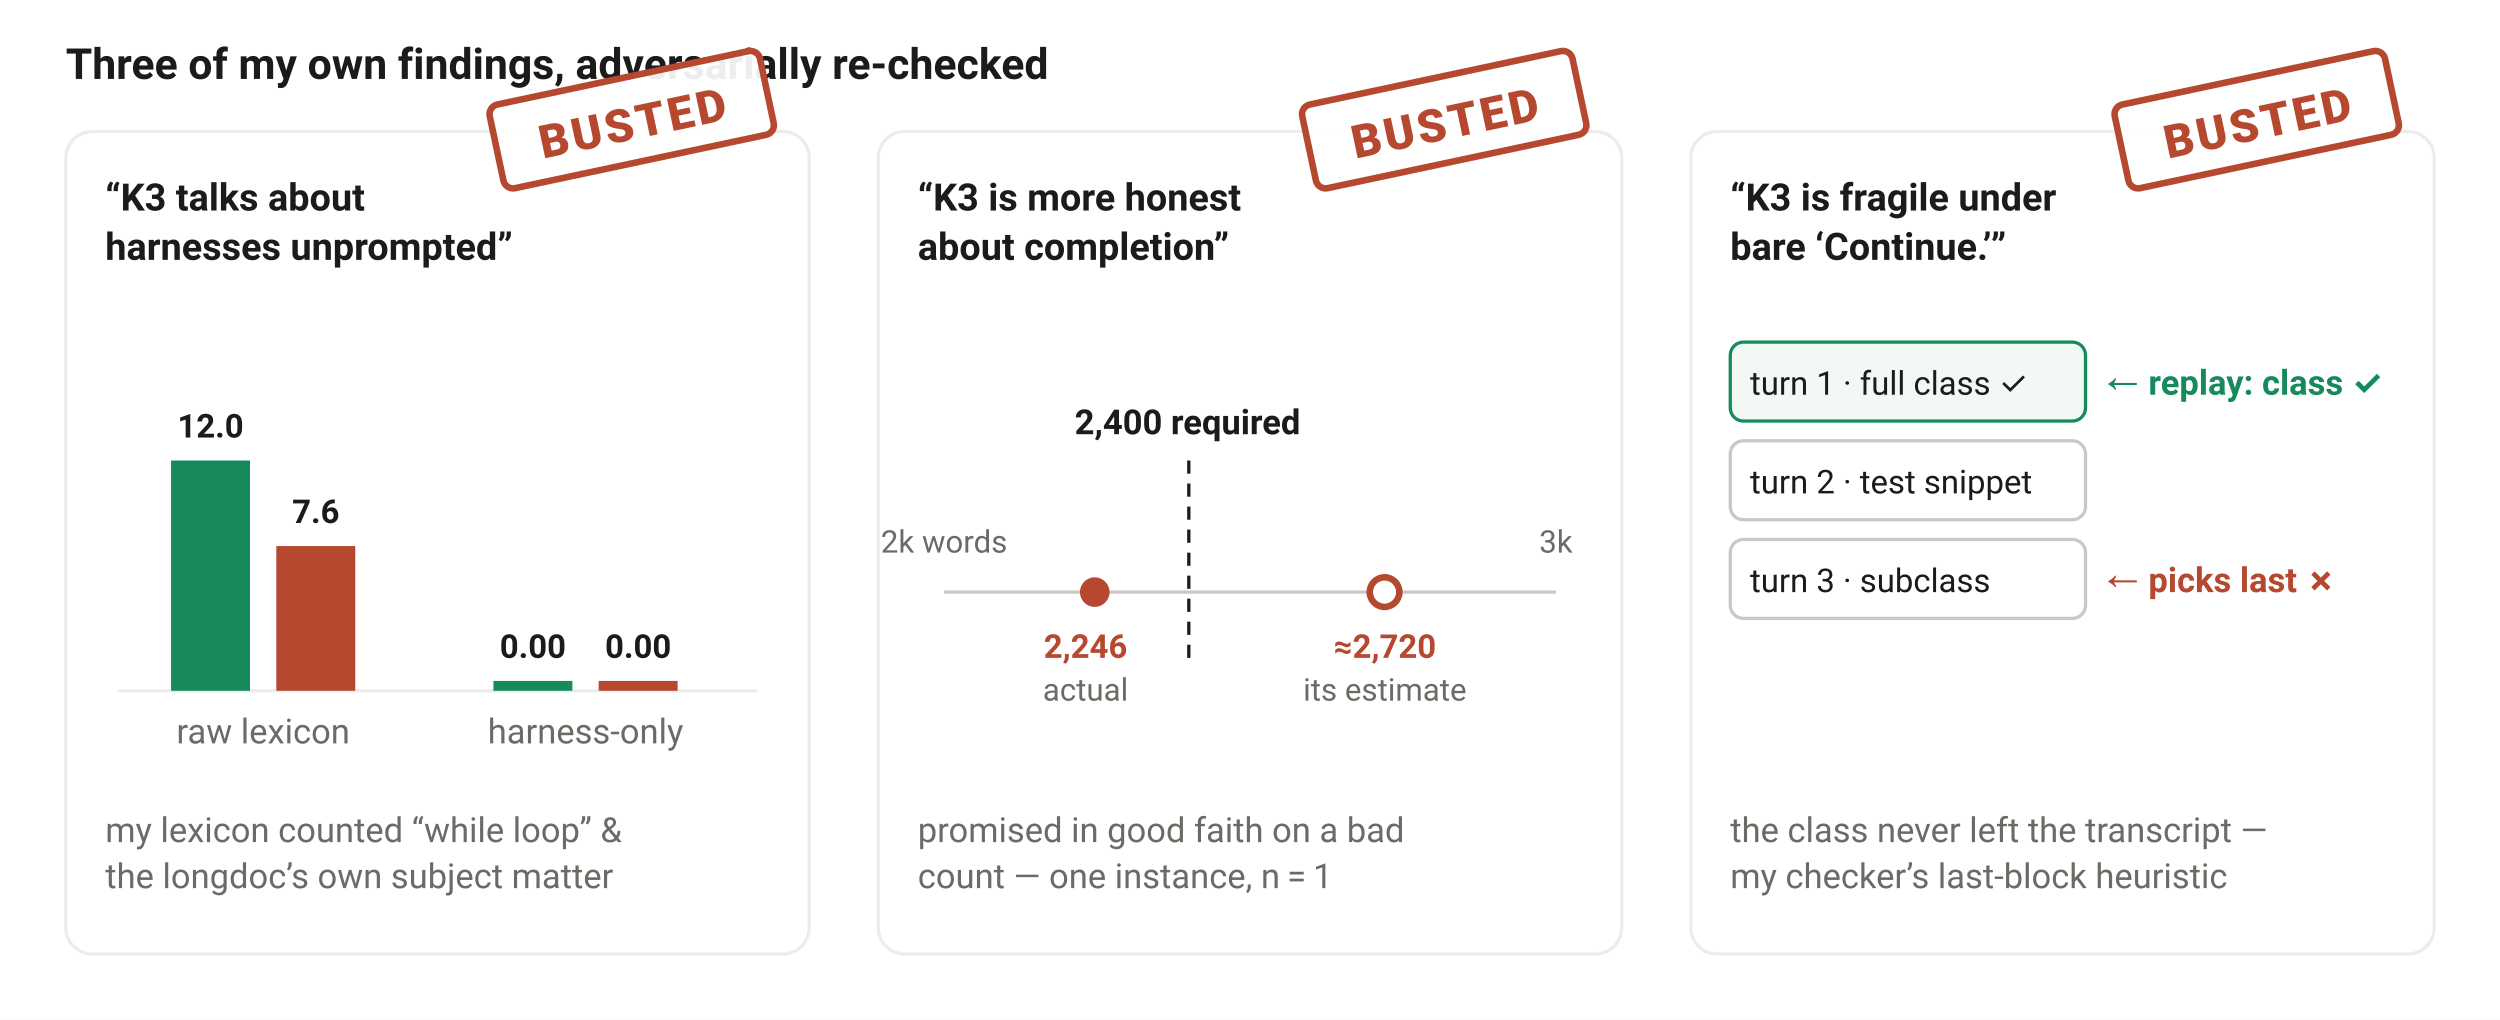
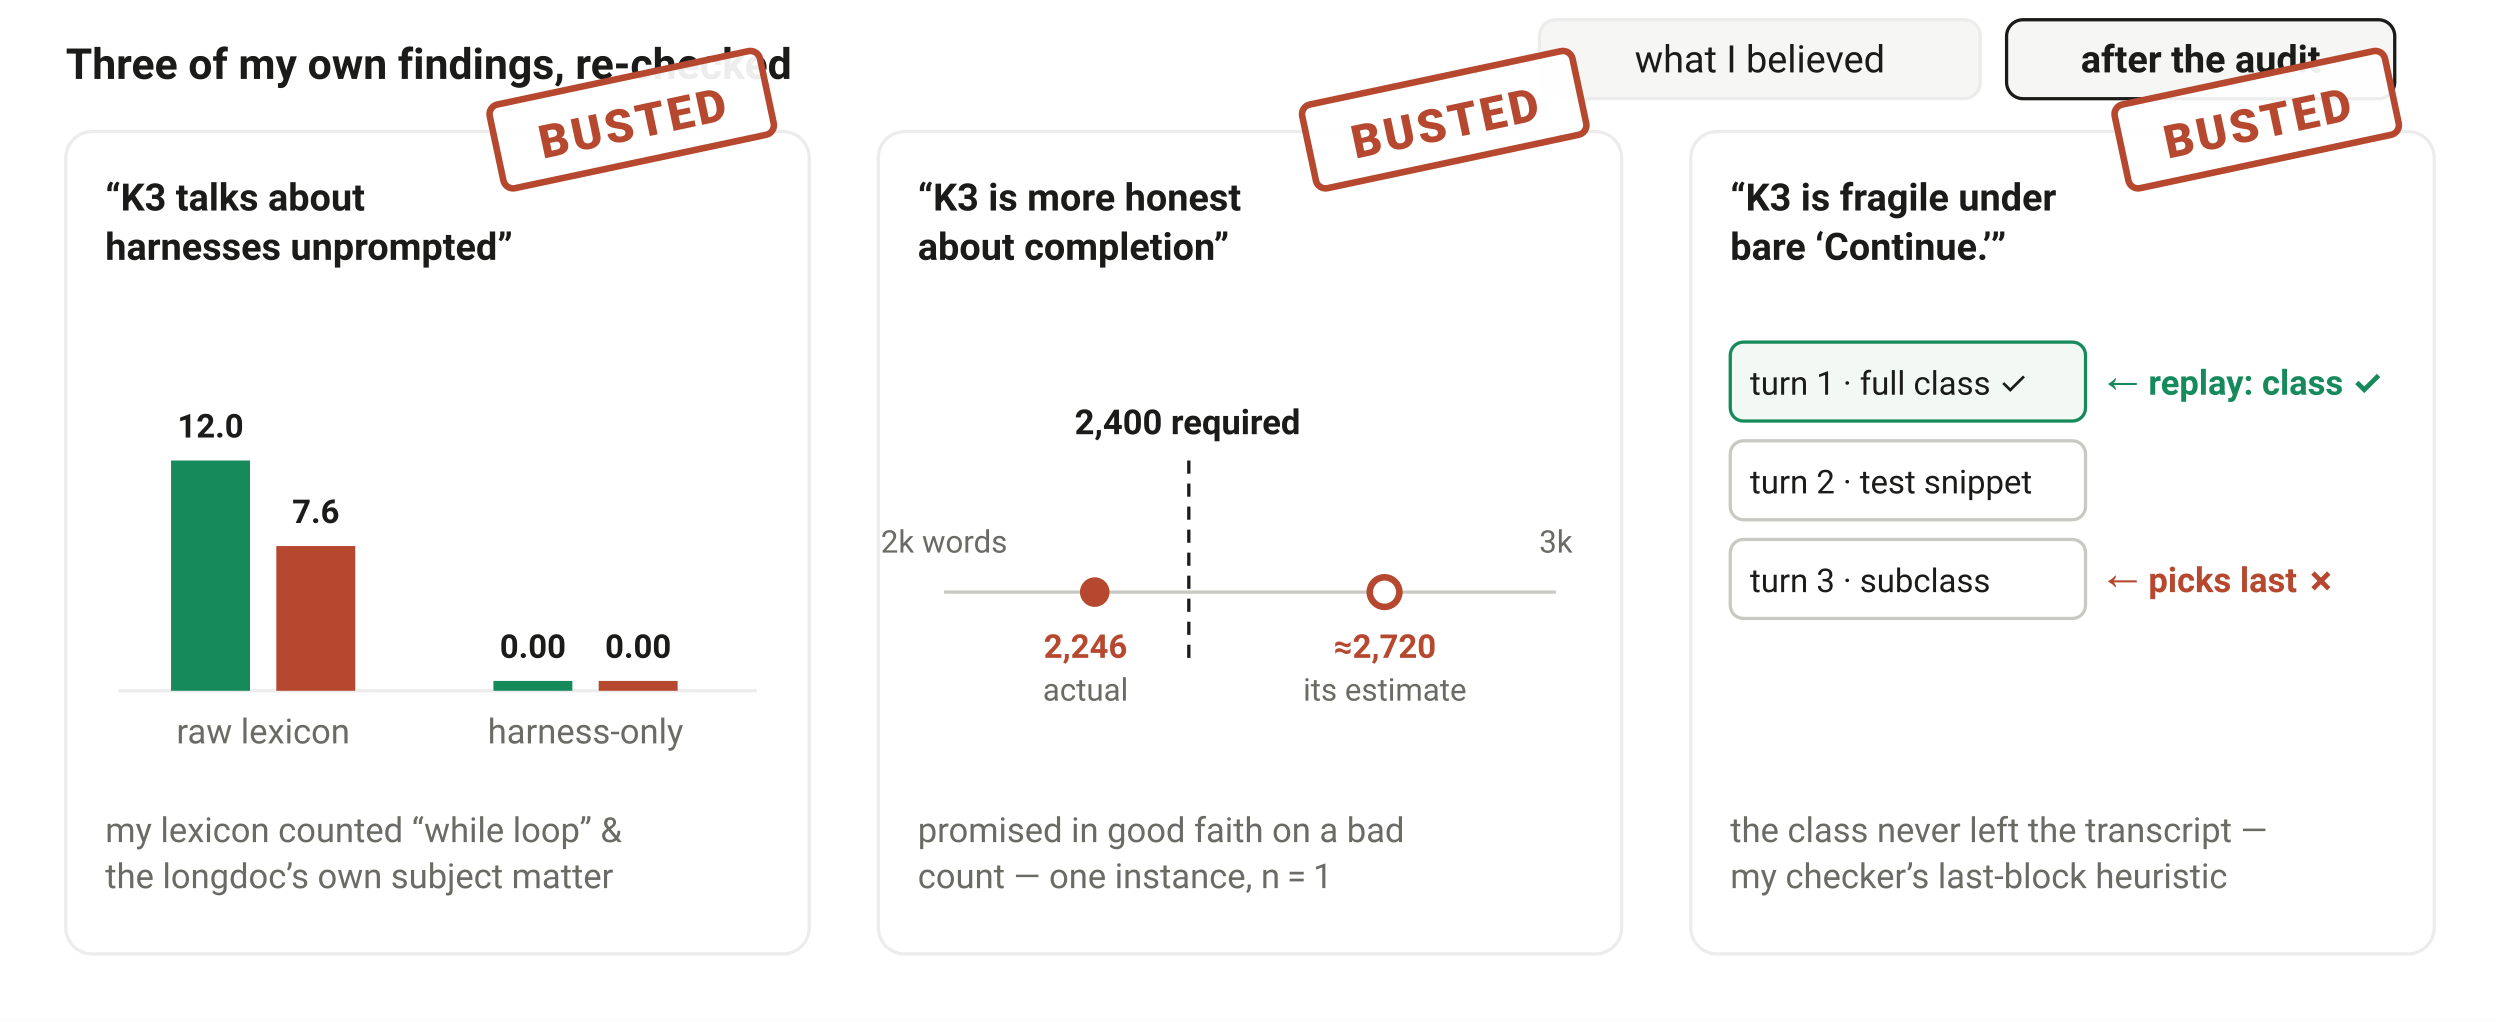
- <svg xmlns="http://www.w3.org/2000/svg" width="760" height="310" viewBox="0 0 760 310" font-family="-apple-system,BlinkMacSystemFont,Segoe UI,Roboto,Helvetica,Arial,sans-serif" role="img" aria-label="Three original findings stamped BUSTED. One: 'K3 talks about harnesses unprompted' — raw lexicon densities of 12.0 vs 7.6 per 1k reasoning tokens drop to 0.00 vs 0.00 once programming vocabulary and the longdoc's own subject are removed. Two: 'K3 is more honest about completion' — K2.6 estimated its document at about 2,720 words, above the 2,400 requirement, but the actual count was 2,246; a good-faith miscount, one instance. Three: 'K3 is fragile under bare Continue' — the working class never left the transcript; the checker's last-block heuristic picked a later snippet, and a replay without the snippets passes.">
+ <svg xmlns="http://www.w3.org/2000/svg" width="760" height="310" viewBox="0 0 760 310" font-family="-apple-system,BlinkMacSystemFont,Segoe UI,Roboto,Helvetica,Arial,sans-serif" role="img" aria-label="Interactive: toggle between 'what I believed' and 'after the audit'. Three panels stamped BUSTED in the audit view. One: harness-talk density bars of 12.0 vs 7.6 per 1k reasoning tokens collapse to 0.00 vs 0.00 once programming vocabulary and document subject matter are removed. Two: a word-count line showing K2.6's estimate of about 2,720 words versus the 2,400 requirement — the audit adds the actual count, 2,246: a good-faith miscount. Three: a transcript stack where the checker picks the last code snippet and fails the run; the audit adds a replay without snippets, which passes — the working class never left the transcript.">
  <rect width="760" height="310" fill="#ffffff" />
-   <text x="20" y="24" font-size="13" font-weight="700" fill="#1b1b1a">Three of my own findings, adversarially re-checked</text>
-   <rect x="20" y="40" width="226" height="250" rx="8" fill="#ffffff" stroke="#ececec" />
-   <text x="32" y="64" font-size="11.5" font-weight="700" fill="#1b1b1a">“K3 talks about</text>
-   <text x="32" y="79" font-size="11.5" font-weight="700" fill="#1b1b1a">harnesses unprompted”</text>
-   <line x1="36" y1="210" x2="230" y2="210" stroke="#ececec" />
-   <rect x="52" y="140" width="24" height="70" fill="#178a5c" />
-   <rect x="84" y="166" width="24" height="44" fill="#b5482e" />
-   <text x="64" y="133" font-size="10" fill="#1b1b1a" text-anchor="middle" font-weight="600">12.0</text>
-   <text x="96" y="159" font-size="10" fill="#1b1b1a" text-anchor="middle" font-weight="600">7.6</text>
-   <rect x="150" y="207" width="24" height="3" fill="#178a5c" />
-   <rect x="182" y="207" width="24" height="3" fill="#b5482e" />
-   <text x="162" y="200" font-size="10" fill="#1b1b1a" text-anchor="middle" font-weight="600">0.00</text>
-   <text x="194" y="200" font-size="10" fill="#1b1b1a" text-anchor="middle" font-weight="600">0.00</text>
-   <text x="80" y="226" font-size="10.5" fill="#6b6b66" text-anchor="middle">raw lexicon</text>
-   <text x="178" y="226" font-size="10.5" fill="#6b6b66" text-anchor="middle">harness-only</text>
-   <text x="32" y="256" font-size="10.5" fill="#6b6b66">my lexicon counted “while loop” &amp;</text>
-   <text x="32" y="270" font-size="10.5" fill="#6b6b66">the longdoc’s own subject matter</text>
-   <g transform="translate(152,50) rotate(-12)">
-     <rect x="0" y="-18" width="84" height="26" rx="3" fill="#ffffff" fill-opacity="0.92" stroke="#b5482e" stroke-width="2" />
-     <text x="42" y="1" font-size="14" font-weight="800" fill="#b5482e" text-anchor="middle" letter-spacing="1">BUSTED</text>
+   <style>
+     .bt{cursor:pointer}
+     .bel,.aud-el{transition:opacity .3s ease}
+     .bel{opacity:0}
+   </style>
+   <text x="20" y="24" font-size="13" font-weight="700" fill="#1b1b1a">Three of my own findings, re-checked</text>
+   <g id="btb" class="bt">
+     <rect id="rbb" x="468" y="6" width="134" height="24" rx="5" fill="#f6f6f4" stroke="#ececec" />
+     <text id="txb" x="535" y="22" font-size="11.5" fill="#1b1b1a" text-anchor="middle">what I believed</text>
  </g>
-   <rect x="267" y="40" width="226" height="250" rx="8" fill="#ffffff" stroke="#ececec" />
-   <text x="279" y="64" font-size="11.5" font-weight="700" fill="#1b1b1a">“K3 is more honest</text>
-   <text x="279" y="79" font-size="11.5" font-weight="700" fill="#1b1b1a">about completion”</text>
-   <line x1="287" y1="180" x2="473" y2="180" stroke="#c9c9c4" />
-   <text x="287" y="168" font-size="9.5" fill="#6b6b66" text-anchor="middle">2k words</text>
-   <text x="473" y="168" font-size="9.5" fill="#6b6b66" text-anchor="middle">3k</text>
-   <line x1="361.4" y1="140" x2="361.4" y2="200" stroke="#1b1b1a" stroke-dasharray="4 3" />
-   <text x="361" y="132" font-size="10.5" fill="#1b1b1a" text-anchor="middle" font-weight="600">2,400 required</text>
-   <circle cx="332.8" cy="180" r="4.5" fill="#b5482e" />
-   <text x="330" y="200" font-size="10" fill="#b5482e" text-anchor="middle" font-weight="700">2,246</text>
-   <text x="330" y="213" font-size="9.5" fill="#6b6b66" text-anchor="middle">actual</text>
-   <circle cx="420.9" cy="180" r="4.5" fill="#ffffff" stroke="#b5482e" stroke-width="2" />
-   <text x="421" y="200" font-size="10" fill="#b5482e" text-anchor="middle" font-weight="700">≈2,720</text>
-   <text x="421" y="213" font-size="9.5" fill="#6b6b66" text-anchor="middle">its estimate</text>
-   <text x="279" y="256" font-size="10.5" fill="#6b6b66">promised in good faith on a bad</text>
-   <text x="279" y="270" font-size="10.5" fill="#6b6b66">count — one instance, n = 1</text>
-   <g transform="translate(399,50) rotate(-12)">
-     <rect x="0" y="-18" width="84" height="26" rx="3" fill="#ffffff" fill-opacity="0.92" stroke="#b5482e" stroke-width="2" />
-     <text x="42" y="1" font-size="14" font-weight="800" fill="#b5482e" text-anchor="middle" letter-spacing="1">BUSTED</text>
+   <g id="bta" class="bt">
+     <rect id="rba" x="610" y="6" width="118" height="24" rx="5" fill="#f6f6f4" stroke="#1b1b1a" />
+     <text id="txa" x="669" y="22" font-size="11.5" fill="#1b1b1a" text-anchor="middle" font-weight="700">after the audit</text>
  </g>
-   <rect x="514" y="40" width="226" height="250" rx="8" fill="#ffffff" stroke="#ececec" />
-   <text x="526" y="64" font-size="11.5" font-weight="700" fill="#1b1b1a">“K3 is fragile under</text>
-   <text x="526" y="79" font-size="11.5" font-weight="700" fill="#1b1b1a">bare ‘Continue.’”</text>
-   <rect x="526" y="104" width="108" height="24" rx="4" fill="#f2f9f5" stroke="#178a5c" />
-   <text x="532" y="120" font-size="10" fill="#1b1b1a">turn 1 · full class ✓</text>
-   <rect x="526" y="134" width="108" height="24" rx="4" fill="#ffffff" stroke="#c9c9c4" />
-   <text x="532" y="150" font-size="10" fill="#1b1b1a">turn 2 · test snippet</text>
-   <rect x="526" y="164" width="108" height="24" rx="4" fill="#ffffff" stroke="#c9c9c4" />
-   <text x="532" y="180" font-size="10" fill="#1b1b1a">turn 3 · subclass</text>
-   <text x="640" y="120" font-size="10.5" fill="#178a5c" font-weight="700">← replay: class ✓</text>
-   <text x="640" y="180" font-size="10.5" fill="#b5482e" font-weight="700">← picks last ✗</text>
-   <text x="526" y="256" font-size="10.5" fill="#6b6b66">the class never left the transcript —</text>
-   <text x="526" y="270" font-size="10.5" fill="#6b6b66">my checker’s last-block heuristic</text>
-   <g transform="translate(646,50) rotate(-12)">
-     <rect x="0" y="-18" width="84" height="26" rx="3" fill="#ffffff" fill-opacity="0.92" stroke="#b5482e" stroke-width="2" />
-     <text x="42" y="1" font-size="14" font-weight="800" fill="#b5482e" text-anchor="middle" letter-spacing="1">BUSTED</text>
+   <g id="root">
+     <rect x="20" y="40" width="226" height="250" rx="8" fill="#ffffff" stroke="#ececec" />
+     <text x="32" y="64" font-size="11.5" font-weight="700" fill="#1b1b1a">“K3 talks about</text>
+     <text x="32" y="79" font-size="11.5" font-weight="700" fill="#1b1b1a">harnesses unprompted”</text>
+     <line x1="36" y1="210" x2="230" y2="210" stroke="#ececec" />
+     <rect x="52" y="140" width="24" height="70" fill="#178a5c" />
+     <rect x="84" y="166" width="24" height="44" fill="#b5482e" />
+     <text x="64" y="133" font-size="10" fill="#1b1b1a" text-anchor="middle" font-weight="600">12.0</text>
+     <text x="96" y="159" font-size="10" fill="#1b1b1a" text-anchor="middle" font-weight="600">7.6</text>
+     <text x="80" y="226" font-size="10.5" fill="#6b6b66" text-anchor="middle">raw lexicon</text>
+     <g class="aud-el">
+       <rect x="150" y="207" width="24" height="3" fill="#178a5c" />
+       <rect x="182" y="207" width="24" height="3" fill="#b5482e" />
+       <text x="162" y="200" font-size="10" fill="#1b1b1a" text-anchor="middle" font-weight="600">0.00</text>
+       <text x="194" y="200" font-size="10" fill="#1b1b1a" text-anchor="middle" font-weight="600">0.00</text>
+       <text x="178" y="226" font-size="10.5" fill="#6b6b66" text-anchor="middle">harness-only</text>
+     </g>
+     <g class="aud-el">
+       <text x="32" y="256" font-size="10.5" fill="#6b6b66">my lexicon counted “while loop” &amp;</text>
+       <text x="32" y="270" font-size="10.5" fill="#6b6b66">the longdoc’s own subject matter</text>
+     </g>
+     <g class="bel">
+       <text x="32" y="256" font-size="10.5" fill="#6b6b66">K3 mentions loop machinery ~1.6× as</text>
+       <text x="32" y="270" font-size="10.5" fill="#6b6b66">often — intrinsic harness awareness?</text>
+     </g>
+     <g class="aud-el" transform="translate(152,50) rotate(-12)">
+       <rect x="0" y="-18" width="84" height="26" rx="3" fill="#ffffff" fill-opacity="0.92" stroke="#b5482e" stroke-width="2" />
+       <text x="42" y="1" font-size="14" font-weight="800" fill="#b5482e" text-anchor="middle" letter-spacing="1">BUSTED</text>
+     </g>
+     <rect x="267" y="40" width="226" height="250" rx="8" fill="#ffffff" stroke="#ececec" />
+     <text x="279" y="64" font-size="11.5" font-weight="700" fill="#1b1b1a">“K3 is more honest</text>
+     <text x="279" y="79" font-size="11.5" font-weight="700" fill="#1b1b1a">about completion”</text>
+     <line x1="287" y1="180" x2="473" y2="180" stroke="#c9c9c4" />
+     <text x="287" y="168" font-size="9.5" fill="#6b6b66" text-anchor="middle">2k words</text>
+     <text x="473" y="168" font-size="9.5" fill="#6b6b66" text-anchor="middle">3k</text>
+     <line x1="361.4" y1="140" x2="361.4" y2="200" stroke="#1b1b1a" stroke-dasharray="4 3" />
+     <text x="361" y="132" font-size="10.5" fill="#1b1b1a" text-anchor="middle" font-weight="600">2,400 required</text>
+     <circle cx="420.9" cy="180" r="4.5" fill="#ffffff" stroke="#b5482e" stroke-width="2" />
+     <text x="421" y="200" font-size="10" fill="#b5482e" text-anchor="middle" font-weight="700">≈2,720</text>
+     <text x="421" y="213" font-size="9.5" fill="#6b6b66" text-anchor="middle">its estimate</text>
+     <g class="aud-el">
+       <circle cx="332.8" cy="180" r="4.5" fill="#b5482e" />
+       <text x="330" y="200" font-size="10" fill="#b5482e" text-anchor="middle" font-weight="700">2,246</text>
+       <text x="330" y="213" font-size="9.5" fill="#6b6b66" text-anchor="middle">actual</text>
+     </g>
+     <g class="aud-el">
+       <text x="279" y="256" font-size="10.5" fill="#6b6b66">promised in good faith on a bad</text>
+       <text x="279" y="270" font-size="10.5" fill="#6b6b66">count — one instance, n = 1</text>
+     </g>
+     <g class="bel">
+       <text x="279" y="256" font-size="10.5" fill="#6b6b66">K2.6 lied to exit the loop;</text>
+       <text x="279" y="270" font-size="10.5" fill="#6b6b66">K3 never did — calibration gap?</text>
+     </g>
+     <g class="aud-el" transform="translate(399,50) rotate(-12)">
+       <rect x="0" y="-18" width="84" height="26" rx="3" fill="#ffffff" fill-opacity="0.92" stroke="#b5482e" stroke-width="2" />
+       <text x="42" y="1" font-size="14" font-weight="800" fill="#b5482e" text-anchor="middle" letter-spacing="1">BUSTED</text>
+     </g>
+     <rect x="514" y="40" width="226" height="250" rx="8" fill="#ffffff" stroke="#ececec" />
+     <text x="526" y="64" font-size="11.5" font-weight="700" fill="#1b1b1a">“K3 is fragile under</text>
+     <text x="526" y="79" font-size="11.5" font-weight="700" fill="#1b1b1a">bare ‘Continue.’”</text>
+     <rect x="526" y="104" width="108" height="24" rx="4" fill="#f2f9f5" stroke="#178a5c" />
+     <text x="532" y="120" font-size="10" fill="#1b1b1a">turn 1 · full class ✓</text>
+     <rect x="526" y="134" width="108" height="24" rx="4" fill="#ffffff" stroke="#c9c9c4" />
+     <text x="532" y="150" font-size="10" fill="#1b1b1a">turn 2 · test snippet</text>
+     <rect x="526" y="164" width="108" height="24" rx="4" fill="#ffffff" stroke="#c9c9c4" />
+     <text x="532" y="180" font-size="10" fill="#1b1b1a">turn 3 · subclass</text>
+     <text x="640" y="180" font-size="10.5" fill="#b5482e" font-weight="700">← picks last ✗</text>
+     <g class="aud-el">
+       <text x="640" y="120" font-size="10.5" fill="#178a5c" font-weight="700">← replay: class ✓</text>
+     </g>
+     <g class="aud-el">
+       <text x="526" y="256" font-size="10.5" fill="#6b6b66">the class never left the transcript —</text>
+       <text x="526" y="270" font-size="10.5" fill="#6b6b66">my checker’s last-block heuristic</text>
+     </g>
+     <g class="bel">
+       <text x="526" y="256" font-size="10.5" fill="#6b6b66">K3 abandoned the deliverable;</text>
+       <text x="526" y="270" font-size="10.5" fill="#6b6b66">K2.6 re-emitted it verbatim — fragile?</text>
+     </g>
+     <g class="aud-el" transform="translate(646,50) rotate(-12)">
+       <rect x="0" y="-18" width="84" height="26" rx="3" fill="#ffffff" fill-opacity="0.92" stroke="#b5482e" stroke-width="2" />
+       <text x="42" y="1" font-size="14" font-weight="800" fill="#b5482e" text-anchor="middle" letter-spacing="1">BUSTED</text>
+     </g>
  </g>
</svg>
